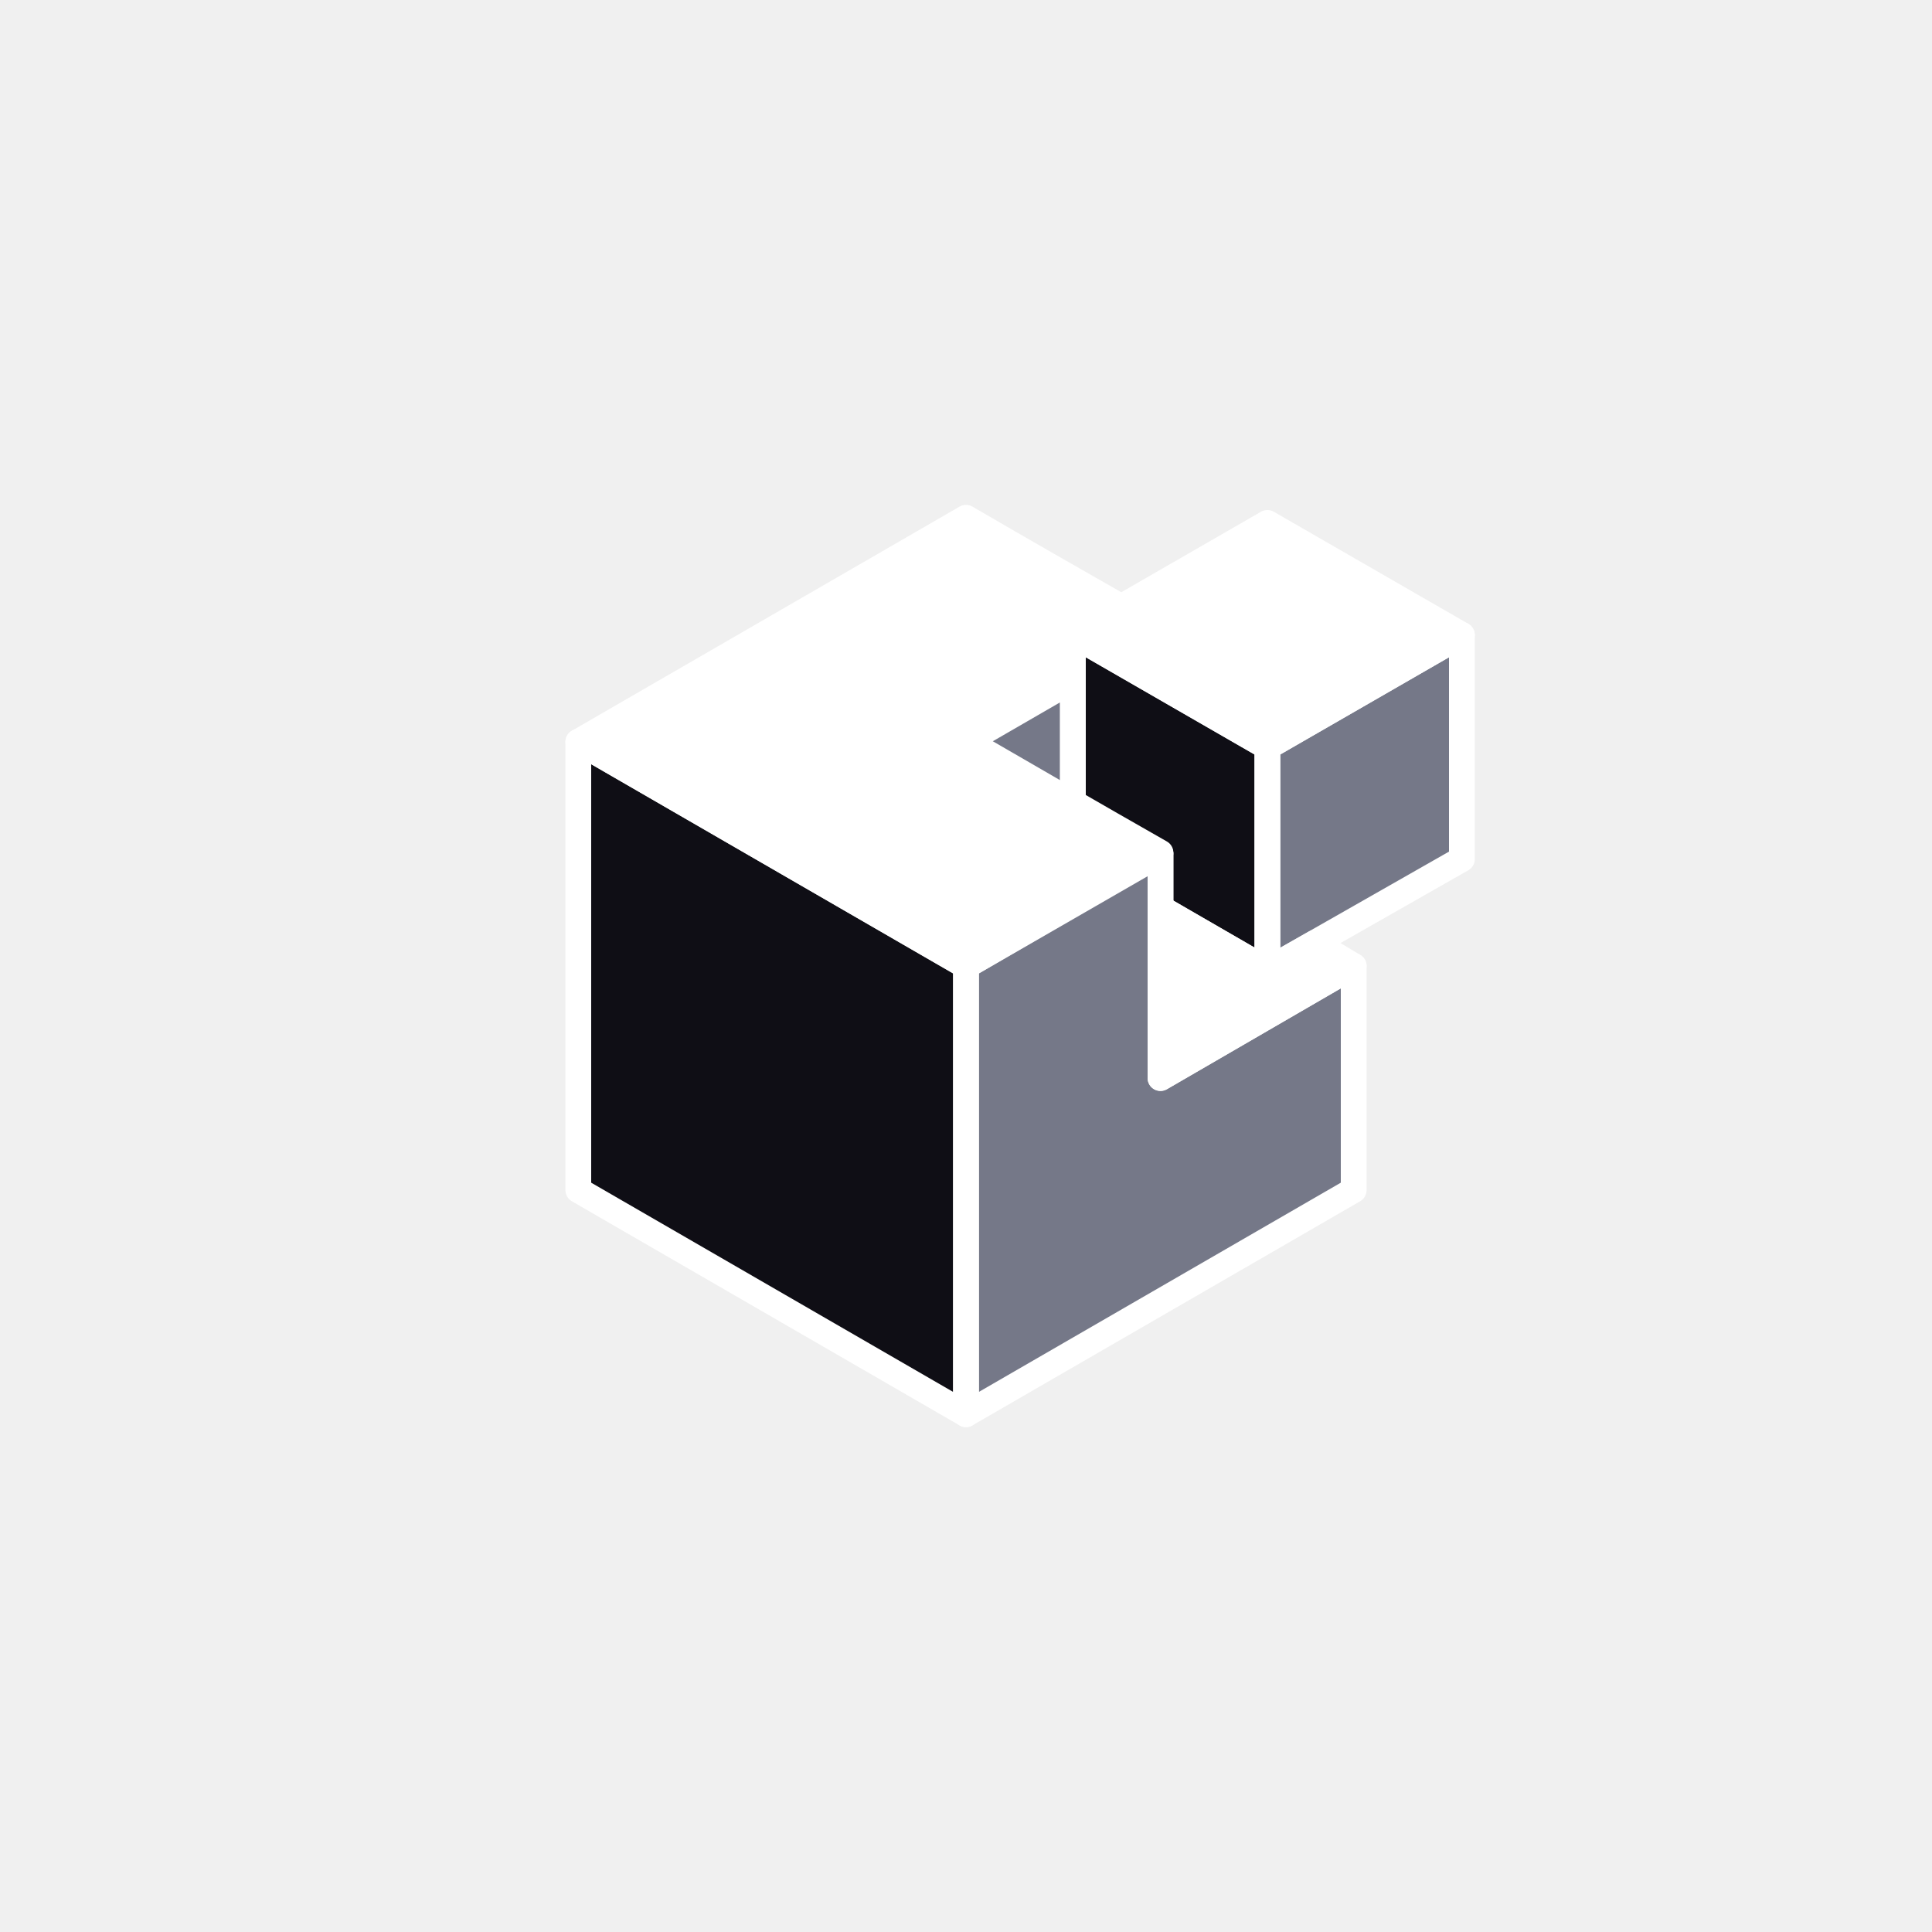
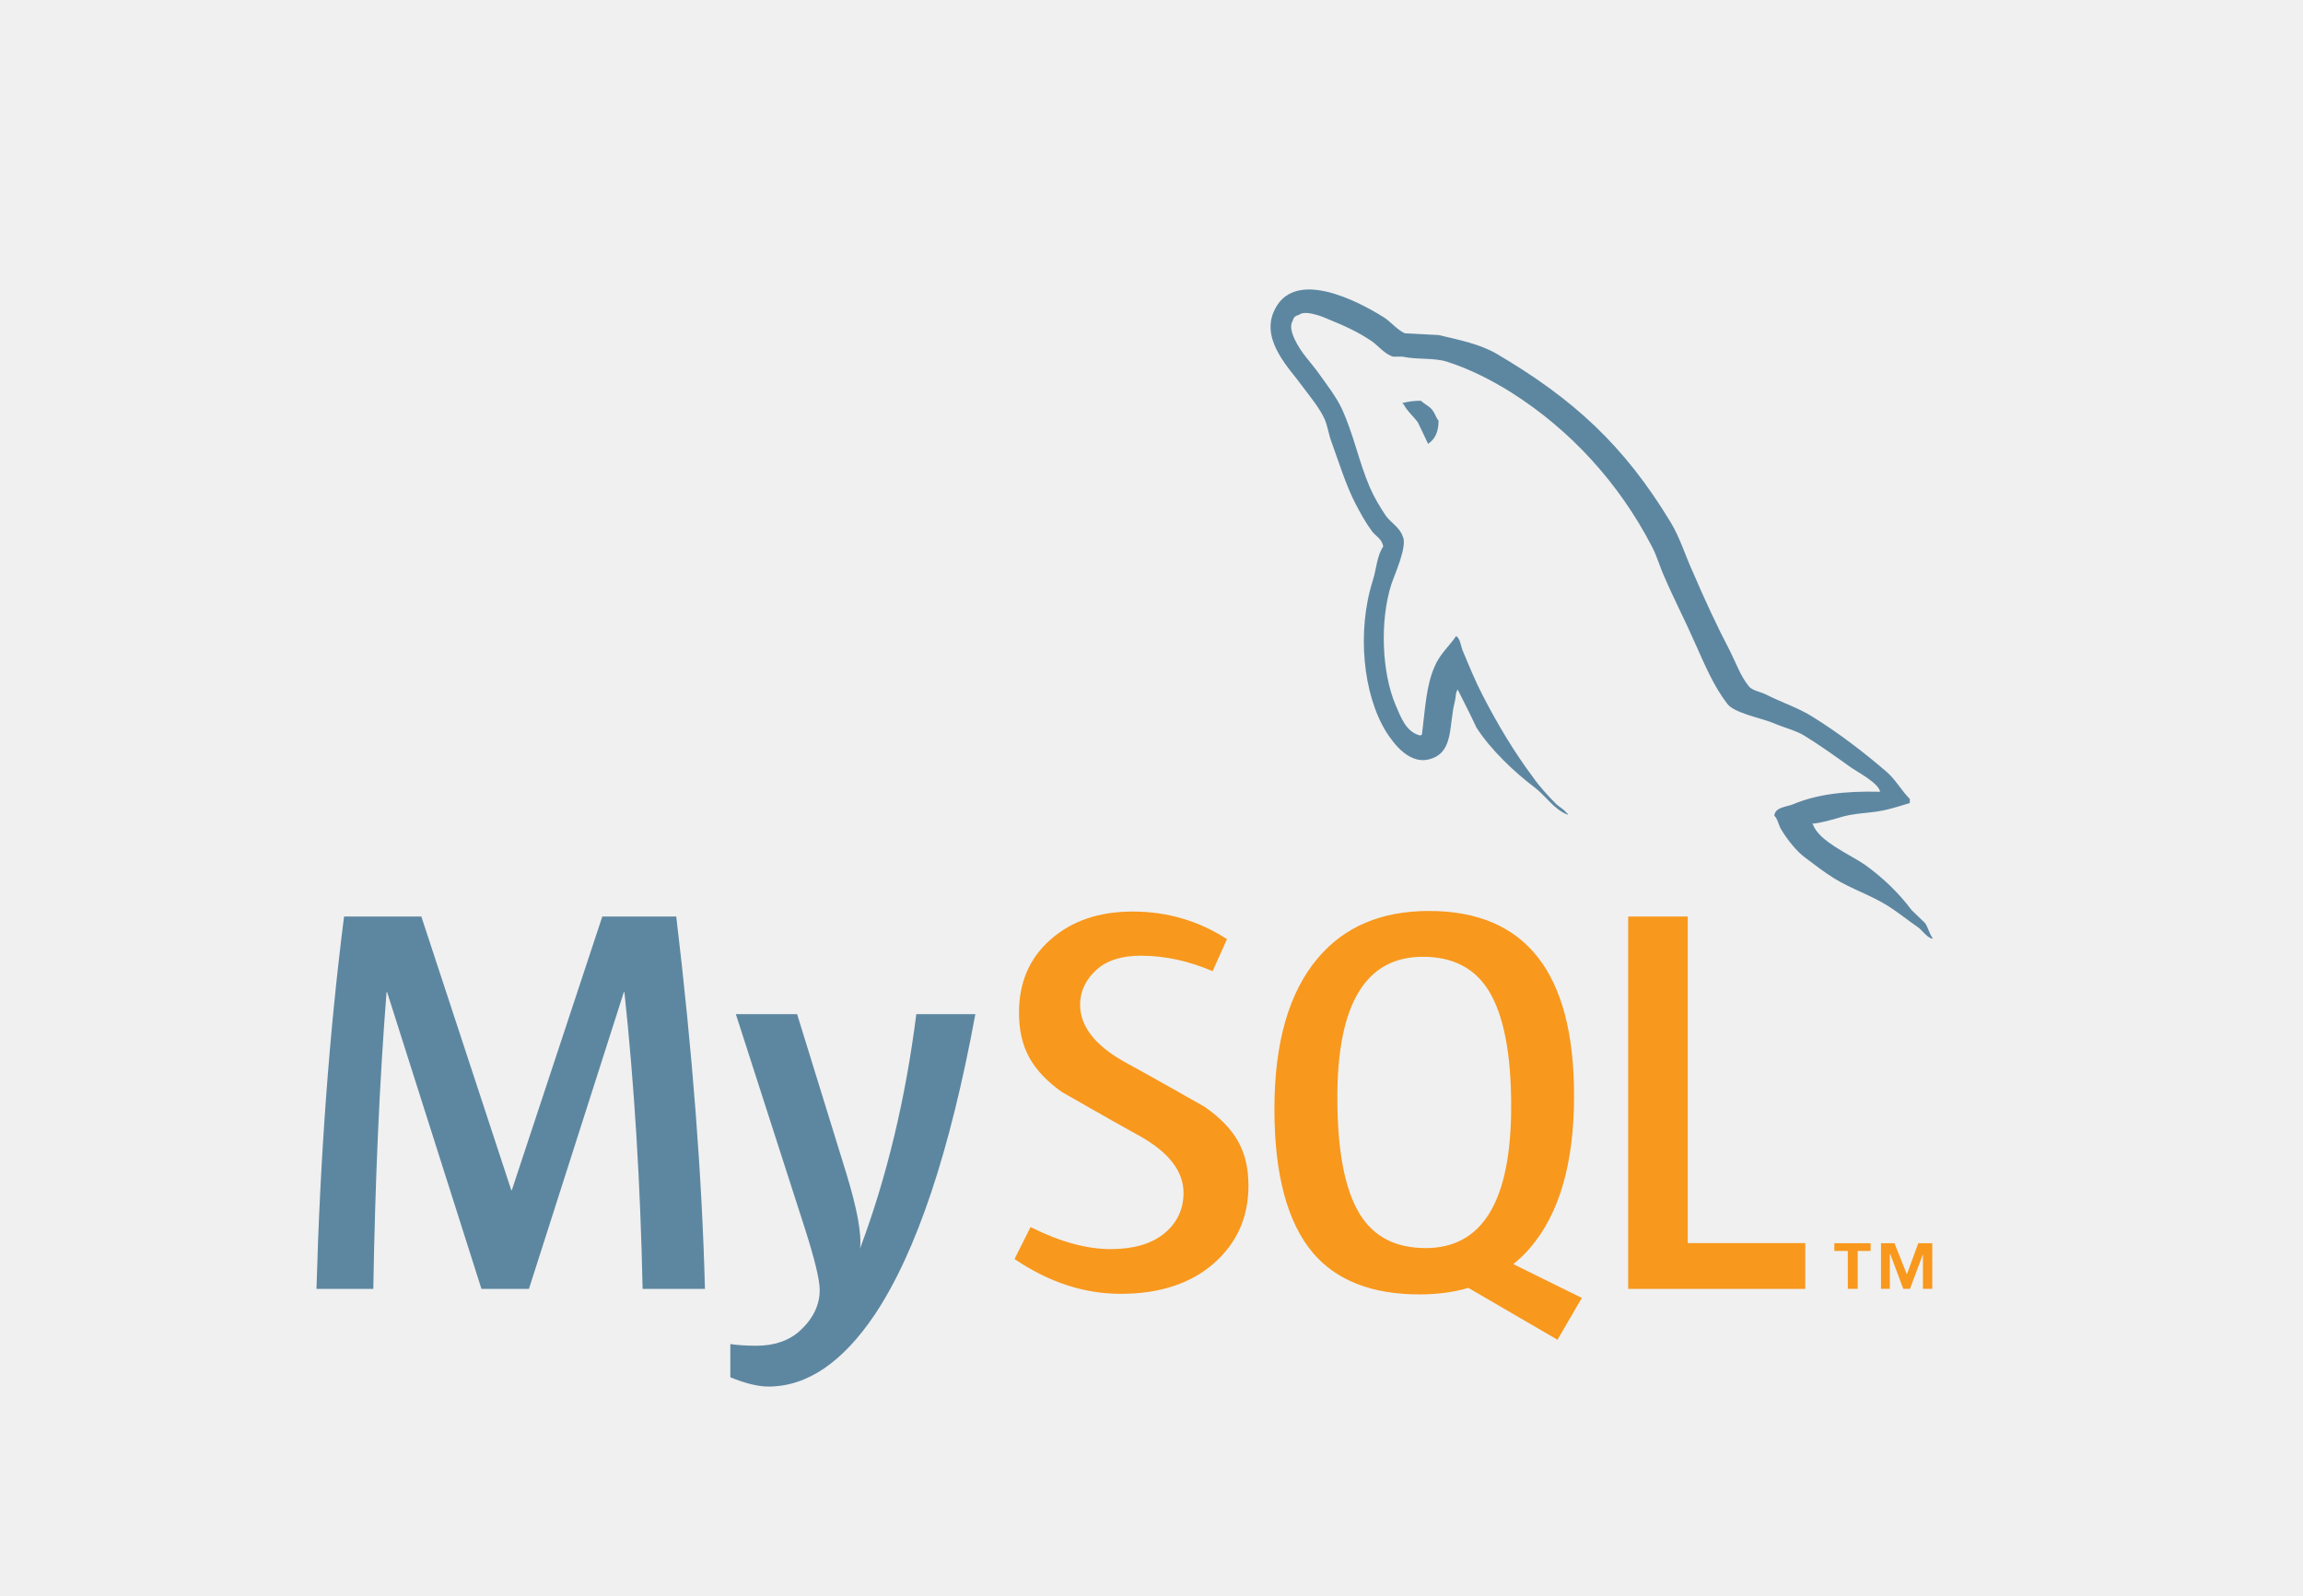
- <svg xmlns="http://www.w3.org/2000/svg" version="1.1" id="Layer_1" x="0px" y="0px" viewBox="0 0 150 150" style="enable-background:new 0 0 150 150;" xml:space="preserve">
-   <style type="text/css">
- 	.st0{fill:#FFFFFF;}
- 	.st1{fill:#757888;}
- 	.st2{fill:#0F0E15;}
- 	.st3{fill:none;stroke:#FFFFFF;stroke-width:2;stroke-linecap:round;stroke-linejoin:round;stroke-miterlimit:10;}
- </style>
-   <g>
-     <g>
-       <polygon class="st0" points="105.1,75 102.1,73.2 98.4,75.3 90.1,70.5 90.1,83.7   " />
-       <polygon class="st1" points="83.3,52.8 83.3,62.4 75,57.6   " />
-       <polygon class="st2" points="44.9,92.4 44.9,57.6 75,75 75,109.8   " />
-       <polygon class="st0" points="83.3,49.3 98.4,40.6 113.5,49.3 98.4,58   " />
-       <polygon class="st2" points="90.1,66.3 83.3,62.4 83.3,49.3 98.4,58 98.4,75.3 90.1,70.5   " />
-       <polygon class="st1" points="113.5,66.7 113.5,49.3 98.4,58 98.4,75.3   " />
-       <path class="st0" d="M44.9,57.6L75,40.2c3.4,2,12,6.9,12,6.9l-3.7,2.1v3.5c0,0-5.2,3-8.3,4.8c5,2.9,10,5.8,15.1,8.7L75,75    L44.9,57.6z" />
-       <polygon class="st1" points="105.1,75 90.1,83.7 90.1,66.3 75,75 75,109.8 105.1,92.4   " />
-     </g>
-     <g>
-       <polygon class="st3" points="105.1,75 102.1,73.2 98.4,75.3 90.1,70.5 90.1,83.7   " />
-       <polygon class="st3" points="83.3,52.8 83.3,62.4 75,57.6   " />
-       <polygon class="st3" points="44.9,92.4 44.9,57.6 75,75 75,109.8   " />
-       <polygon class="st3" points="83.3,49.3 98.4,40.6 113.5,49.3 98.4,58   " />
-       <polygon class="st3" points="90.1,66.3 83.3,62.4 83.3,49.3 98.4,58 98.4,75.3 90.1,70.5   " />
-       <polygon class="st3" points="113.5,66.7 113.5,49.3 98.4,58 98.4,75.3   " />
-       <path class="st3" d="M44.9,57.6L75,40.2c3.4,2,12,6.9,12,6.9l-3.7,2.1v3.5c0,0-5.2,3-8.3,4.8c5,2.9,10,5.8,15.1,8.7L75,75    L44.9,57.6z" />
-       <polygon class="st3" points="105.1,75 90.1,83.7 90.1,66.3 75,75 75,109.8 105.1,92.4   " />
-     </g>
-   </g>
+ <svg xmlns="http://www.w3.org/2000/svg" width="2500" height="1733" viewBox="-18.458 6.58 191.151 132.49">
+   <path d="M-18.458 6.58h191.151v132.49H-18.458V6.58z" fill="none" />
+   <path d="M40.054 113.583h-5.175c-.183-8.735-.687-16.947-1.511-24.642h-.046l-7.879 24.642h-3.94l-7.832-24.642h-.045c-.581 7.388-.947 15.602-1.099 24.642H7.81c.304-10.993 1.068-21.299 2.289-30.919h6.414l7.465 22.719h.046l7.511-22.719h6.137c1.344 11.268 2.138 21.575 2.382 30.919M62.497 90.771c-2.107 11.434-4.887 19.742-8.337 24.928-2.688 3.992-5.633 5.99-8.84 5.99-.855 0-1.91-.258-3.16-.77v-2.757c.611.088 1.328.138 2.152.138 1.498 0 2.702-.412 3.62-1.238 1.098-1.006 1.647-2.137 1.647-3.388 0-.858-.428-2.612-1.282-5.268L42.618 90.77h5.084l4.076 13.19c.916 2.995 1.298 5.086 1.145 6.277 2.229-5.953 3.786-12.444 4.673-19.468h4.901v.002z" fill="#5d87a1" />
+   <path d="M131.382 113.583h-14.7V82.664h4.945v27.113h9.755v3.806zM112.834 114.33l-5.684-2.805c.504-.414.986-.862 1.42-1.381 2.416-2.838 3.621-7.035 3.621-12.594 0-10.229-4.014-15.346-12.045-15.346-3.938 0-7.01 1.298-9.207 3.895-2.414 2.84-3.619 7.022-3.619 12.551 0 5.435 1.068 9.422 3.205 11.951 1.955 2.291 4.902 3.438 8.843 3.438 1.47 0 2.819-.18 4.048-.543l7.4 4.308 2.018-3.474zm-18.413-6.934c-1.252-2.014-1.878-5.248-1.878-9.707 0-7.785 2.365-11.682 7.1-11.682 2.475 0 4.289.932 5.449 2.792 1.25 2.017 1.879 5.222 1.879 9.619 0 7.849-2.367 11.774-7.099 11.774-2.476.001-4.29-.928-5.451-2.796M85.165 105.013c0 2.622-.962 4.773-2.884 6.458-1.924 1.678-4.504 2.519-7.737 2.519-3.024 0-5.956-.966-8.794-2.888l1.329-2.655c2.442 1.223 4.653 1.831 6.638 1.831 1.863 0 3.319-.413 4.375-1.232 1.055-.822 1.684-1.975 1.684-3.433 0-1.837-1.281-3.407-3.631-4.722-2.167-1.19-6.501-3.678-6.501-3.678-2.349-1.712-3.525-3.55-3.525-6.578 0-2.506.877-4.529 2.632-6.068 1.757-1.545 4.024-2.315 6.803-2.315 2.87 0 5.479.769 7.829 2.291l-1.192 2.656c-2.01-.854-3.994-1.281-5.951-1.281-1.585 0-2.809.381-3.66 1.146-.858.762-1.387 1.737-1.387 2.933 0 1.828 1.308 3.418 3.722 4.759 2.196 1.192 6.638 3.723 6.638 3.723 2.409 1.709 3.612 3.53 3.612 6.534" fill="#f8981d" />
+   <path d="M137.59 72.308c-2.99-.076-5.305.225-7.248 1.047-.561.224-1.453.224-1.531.933.303.3.338.784.601 1.198.448.747 1.229 1.752 1.942 2.276.783.6 1.569 1.194 2.393 1.717 1.453.899 3.1 1.422 4.516 2.318.825.521 1.645 1.195 2.471 1.756.406.299.666.784 1.193.971v-.114c-.264-.336-.339-.822-.598-1.196l-1.122-1.082c-1.084-1.456-2.431-2.727-3.884-3.771-1.196-.824-3.812-1.944-4.297-3.322l-.076-.076c.822-.077 1.797-.375 2.578-.604 1.271-.335 2.43-.259 3.734-.594.6-.15 1.195-.338 1.797-.523v-.337c-.676-.673-1.158-1.567-1.869-2.203-1.902-1.643-3.998-3.25-6.164-4.595-1.16-.749-2.652-1.231-3.887-1.868-.445-.225-1.195-.336-1.457-.71-.67-.822-1.047-1.904-1.533-2.877-1.08-2.053-2.129-4.331-3.061-6.502-.674-1.456-1.084-2.91-1.906-4.257-3.85-6.35-8.031-10.196-14.457-13.971-1.381-.786-3.024-1.121-4.779-1.533l-2.803-.148c-.598-.262-1.197-.973-1.719-1.309-2.132-1.344-7.621-4.257-9.189-.411-1.01 2.431 1.494 4.821 2.354 6.054.635.856 1.458 1.83 1.902 2.802.263.635.337 1.309.6 1.98.598 1.644 1.157 3.473 1.943 5.007.41.782.857 1.604 1.381 2.312.3.414.822.597.936 1.272-.521.744-.562 1.867-.861 2.801-1.344 4.221-.819 9.45 1.086 12.552.596.934 2.018 2.99 3.92 2.202 1.684-.672 1.311-2.801 1.795-4.668.111-.451.038-.747.262-1.043v.073c.521 1.045 1.047 2.052 1.53 3.1 1.159 1.829 3.177 3.735 4.858 5.002.895.676 1.604 1.832 2.725 2.245V74.1h-.074c-.227-.335-.559-.485-.857-.745-.674-.673-1.42-1.495-1.943-2.241-1.566-2.093-2.952-4.41-4.182-6.801-.602-1.16-1.121-2.428-1.606-3.586-.226-.447-.226-1.121-.601-1.346-.562.821-1.381 1.532-1.791 2.538-.711 1.609-.785 3.588-1.049 5.646l-.147.072c-1.19-.299-1.604-1.53-2.056-2.575-1.119-2.654-1.307-6.914-.336-9.976.26-.783 1.385-3.249.936-3.995-.225-.715-.973-1.122-1.383-1.685-.482-.708-1.01-1.604-1.346-2.39-.896-2.091-1.347-4.408-2.312-6.498-.451-.974-1.234-1.982-1.868-2.879-.712-1.008-1.495-1.718-2.058-2.913-.186-.411-.447-1.083-.148-1.53.073-.3.225-.412.523-.487.484-.409 1.867.111 2.352.336 1.385.56 2.543 1.083 3.699 1.867.523.375 1.084 1.085 1.755 1.272h.786c1.193.26 2.538.072 3.661.41 1.979.636 3.772 1.569 5.38 2.576 4.893 3.103 8.928 7.512 11.652 12.778.447.858.637 1.644 1.045 2.539.787 1.832 1.76 3.7 2.541 5.493.785 1.755 1.533 3.547 2.654 5.005.559.784 2.805 1.195 3.812 1.606.745.335 1.905.633 2.577 1.044 1.271.783 2.537 1.682 3.732 2.543.595.448 2.465 1.382 2.576 2.13M99.484 39.844a5.82 5.82 0 0 0-1.529.188v.075h.072c.301.597.824 1.011 1.197 1.532.301.599.562 1.193.857 1.791l.072-.074c.527-.373.789-.971.789-1.868-.227-.264-.262-.522-.451-.784-.22-.374-.705-.56-1.007-.86" fill="#5d87a1" />
+   <path d="M141.148 113.578h.774v-3.788h-1.161l-.947 2.585-1.029-2.585h-1.118v3.788h.731v-2.882h.041l1.078 2.882h.557l1.074-2.882v2.882zm-6.235 0h.819v-3.146h1.072v-.643h-3.008v.643h1.115l.002 3.146z" fill="#f8981d" />
</svg>
